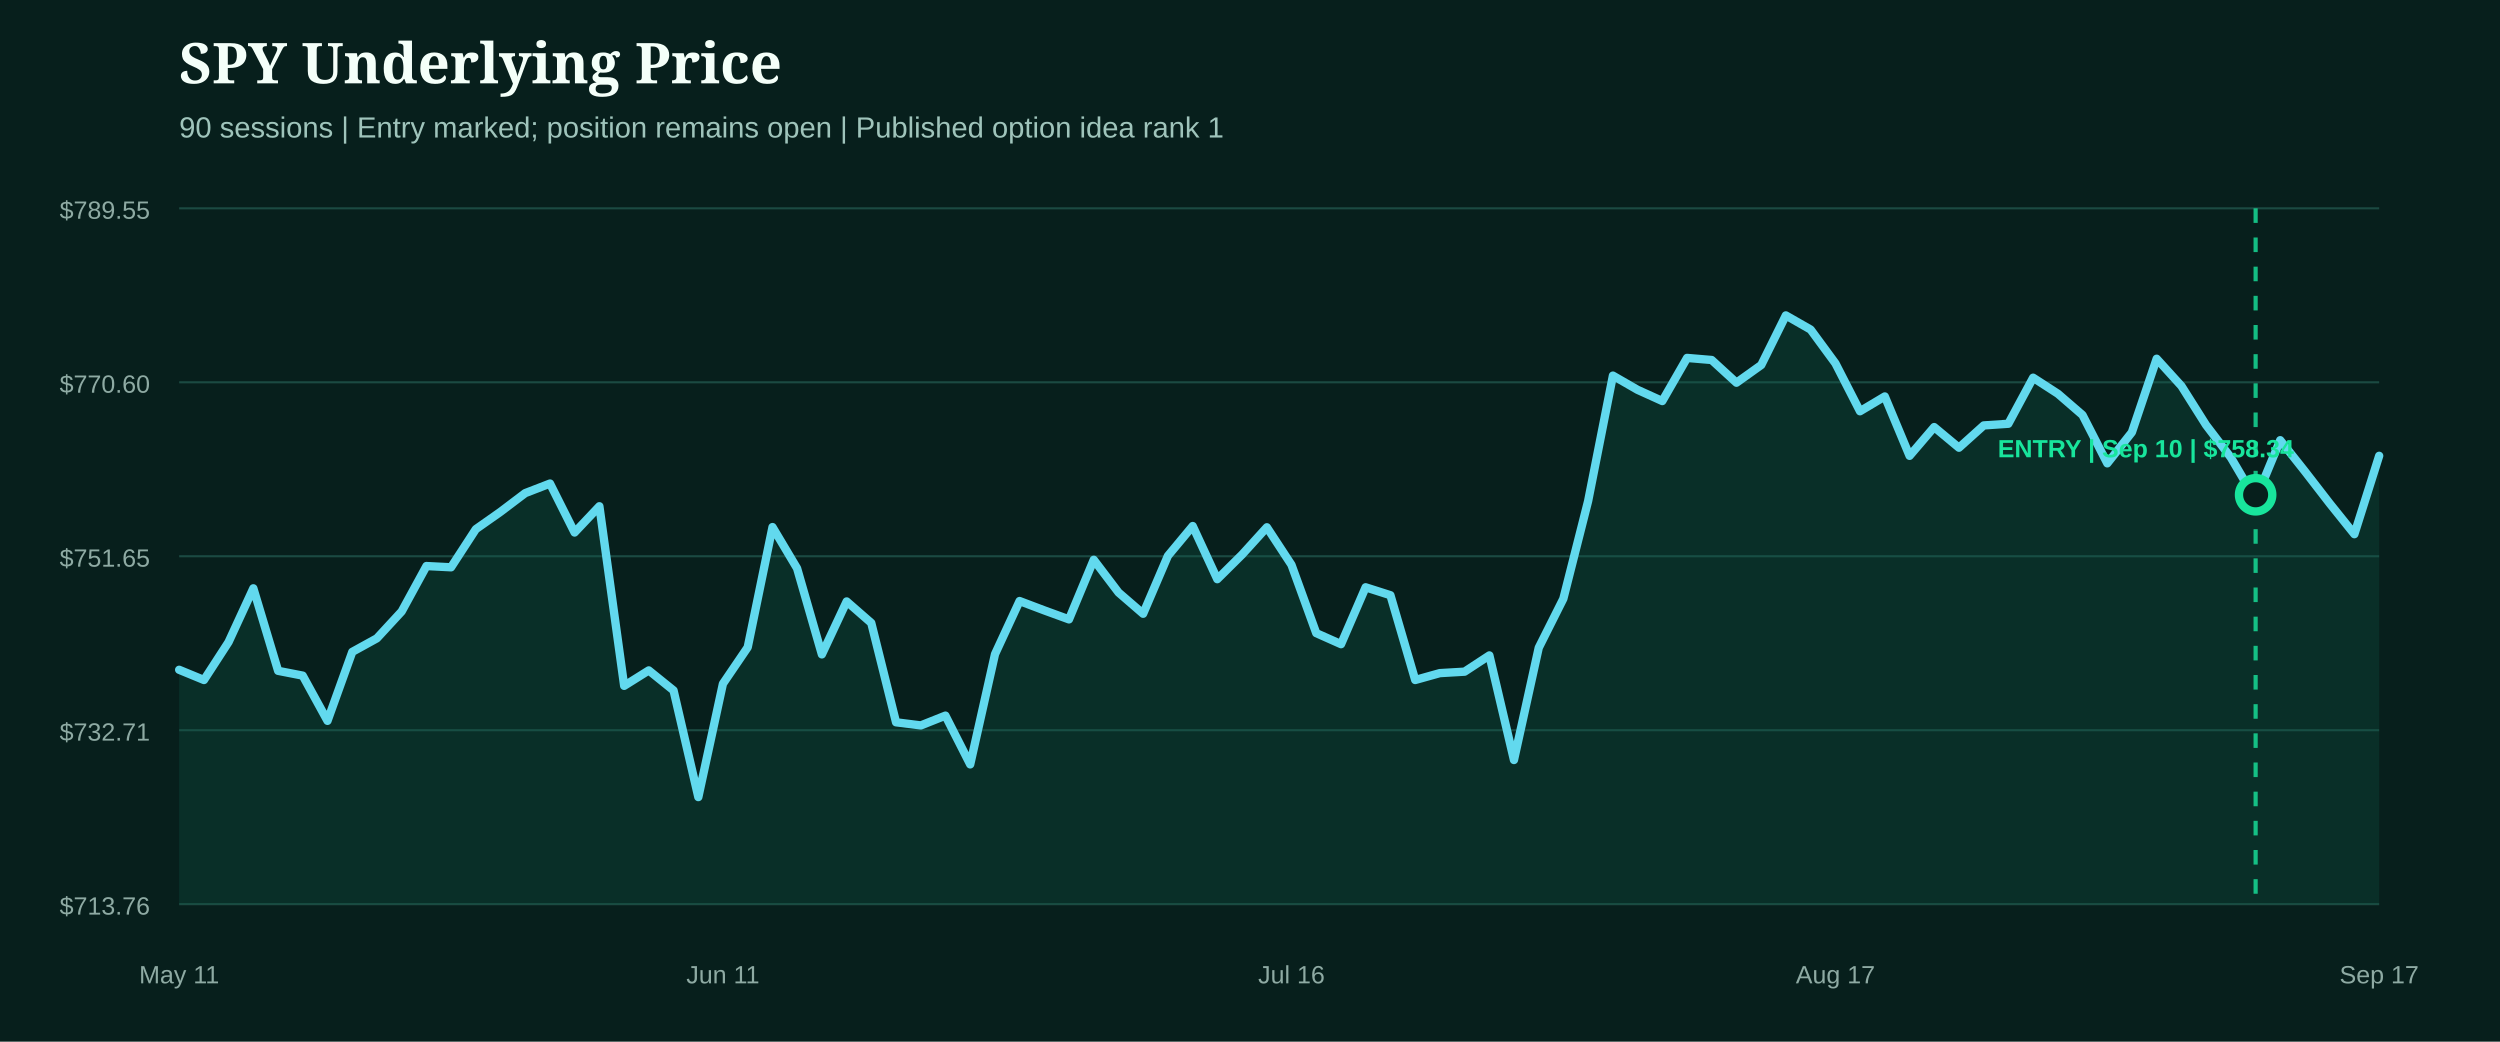
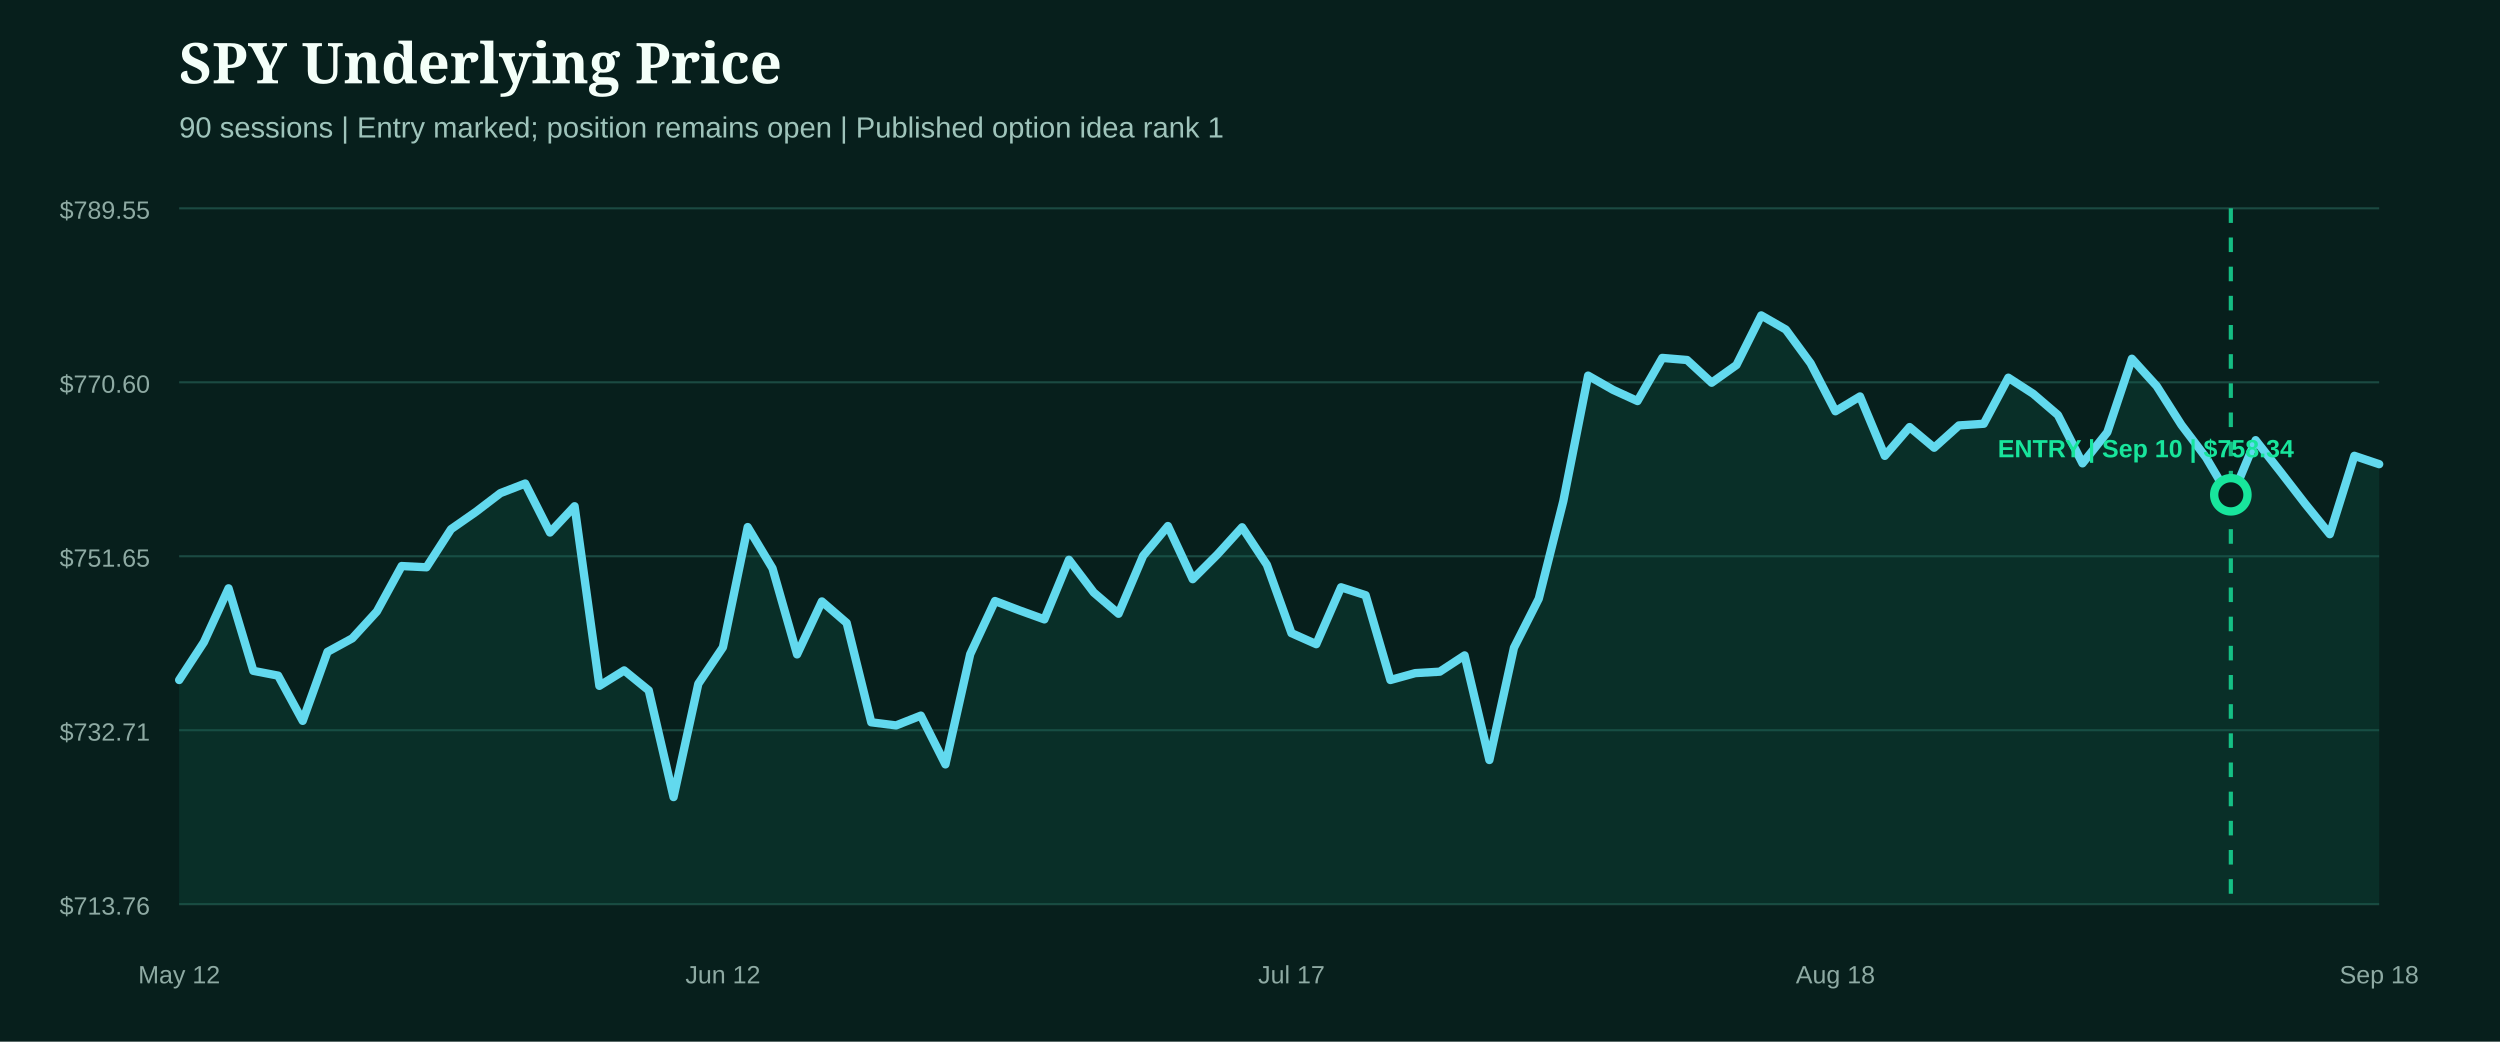
<svg xmlns="http://www.w3.org/2000/svg" width="1200" height="500" viewBox="0 0 1200 500" role="img" aria-label="SPY underlying price from entry">
  <rect width="1200" height="500" fill="#071f1c" />
  <style>.head{fill:#f4fff9;font:800 27px Georgia,serif}.sub{fill:#9fc4bb;font:14px Arial,sans-serif}.axis{fill:#8eaaa3;font:12px Arial,sans-serif}.marker{font:800 12px Arial,sans-serif}</style>
  <text x="86" y="40" class="head">SPY Underlying Price</text>
  <text x="86" y="66" class="sub">90 sessions | Entry marked; position remains open | Published option idea rank 1</text>
  <line x1="86" x2="1142" y1="100.0" y2="100.0" stroke="#1b4a42" stroke-width="1" />
  <text x="72" y="105.0" text-anchor="end" class="axis">$789.55</text>
  <line x1="86" x2="1142" y1="183.5" y2="183.5" stroke="#1b4a42" stroke-width="1" />
  <text x="72" y="188.5" text-anchor="end" class="axis">$770.60</text>
  <line x1="86" x2="1142" y1="267.0" y2="267.0" stroke="#1b4a42" stroke-width="1" />
  <text x="72" y="272.0" text-anchor="end" class="axis">$751.65</text>
  <line x1="86" x2="1142" y1="350.5" y2="350.5" stroke="#1b4a42" stroke-width="1" />
  <text x="72" y="355.5" text-anchor="end" class="axis">$732.71</text>
  <line x1="86" x2="1142" y1="434.0" y2="434.0" stroke="#1b4a42" stroke-width="1" />
  <text x="72" y="439.0" text-anchor="end" class="axis">$713.76</text>
-   <path d="M86.0,321.5 L97.9,326.4 L109.7,308.2 L121.6,282.4 L133.5,322.0 L145.3,324.3 L157.2,346.0 L169.1,312.9 L180.9,306.4 L192.8,293.5 L204.7,271.7 L216.5,272.3 L228.4,254.0 L240.2,245.7 L252.1,236.7 L264.0,232.1 L275.8,255.6 L287.7,243.0 L299.6,329.2 L311.4,321.8 L323.3,331.4 L335.2,382.6 L347.0,328.2 L358.9,310.7 L370.8,253.0 L382.6,272.8 L394.5,314.1 L406.4,288.7 L418.2,299.0 L430.1,346.7 L442.0,348.2 L453.8,343.5 L465.7,366.9 L477.6,314.0 L489.4,288.5 L501.3,293.0 L513.1,297.3 L525.0,268.7 L536.9,284.4 L548.7,294.6 L560.6,266.8 L572.5,252.5 L584.3,278.0 L596.2,266.2 L608.1,253.1 L619.9,271.1 L631.8,303.9 L643.7,309.2 L655.5,281.9 L667.4,285.7 L679.3,326.4 L691.1,323.1 L703.0,322.4 L714.9,314.6 L726.7,364.8 L738.6,310.9 L750.4,287.4 L762.3,240.5 L774.2,180.3 L786.0,187.1 L797.9,192.5 L809.8,171.8 L821.6,172.8 L833.5,183.7 L845.4,175.2 L857.2,151.4 L869.1,158.2 L881.0,174.4 L892.8,197.4 L904.7,190.3 L916.6,218.8 L928.4,205.0 L940.3,214.9 L952.2,204.2 L964.0,203.4 L975.9,181.3 L987.8,189.0 L999.6,199.2 L1011.5,222.4 L1023.3,207.5 L1035.2,172.2 L1047.1,185.3 L1058.9,204.0 L1070.8,219.6 L1082.7,239.8 L1094.5,211.3 L1106.4,226.3 L1118.3,241.7 L1130.1,256.4 L1142.0,218.8 L1142.0,434.0 L86.0,434.0 Z" fill="#0f5949" opacity="0.28" />
-   <path d="M86.0,321.5 L97.9,326.4 L109.7,308.2 L121.6,282.4 L133.5,322.0 L145.3,324.3 L157.2,346.0 L169.1,312.9 L180.9,306.4 L192.8,293.5 L204.7,271.7 L216.5,272.3 L228.4,254.0 L240.2,245.7 L252.1,236.7 L264.0,232.1 L275.8,255.6 L287.7,243.0 L299.6,329.2 L311.4,321.8 L323.3,331.4 L335.2,382.6 L347.0,328.2 L358.9,310.7 L370.8,253.0 L382.6,272.8 L394.5,314.1 L406.4,288.7 L418.2,299.0 L430.1,346.7 L442.0,348.2 L453.8,343.5 L465.7,366.9 L477.6,314.0 L489.4,288.5 L501.3,293.0 L513.1,297.3 L525.0,268.7 L536.9,284.4 L548.7,294.6 L560.6,266.8 L572.5,252.5 L584.3,278.0 L596.2,266.2 L608.1,253.1 L619.9,271.1 L631.8,303.9 L643.7,309.2 L655.5,281.9 L667.4,285.7 L679.3,326.4 L691.1,323.1 L703.0,322.4 L714.9,314.6 L726.7,364.8 L738.6,310.9 L750.4,287.4 L762.3,240.5 L774.2,180.3 L786.0,187.1 L797.9,192.5 L809.8,171.8 L821.6,172.8 L833.5,183.7 L845.4,175.2 L857.2,151.4 L869.1,158.2 L881.0,174.4 L892.8,197.4 L904.7,190.3 L916.6,218.8 L928.4,205.0 L940.3,214.9 L952.2,204.2 L964.0,203.4 L975.9,181.3 L987.8,189.0 L999.6,199.2 L1011.5,222.4 L1023.3,207.5 L1035.2,172.2 L1047.1,185.3 L1058.9,204.0 L1070.8,219.6 L1082.7,239.8 L1094.5,211.3 L1106.4,226.3 L1118.3,241.7 L1130.1,256.4 L1142.0,218.8" fill="none" stroke="#62d9ee" stroke-width="4" stroke-linecap="round" stroke-linejoin="round" />
+   <path d="M86.0,326.4 L97.9,308.2 L109.7,282.4 L121.6,322.0 L133.5,324.3 L145.3,346.0 L157.2,312.9 L169.1,306.4 L180.9,293.5 L192.8,271.7 L204.7,272.3 L216.5,254.0 L228.4,245.7 L240.2,236.7 L252.1,232.1 L264.0,255.6 L275.8,243.0 L287.7,329.2 L299.6,321.8 L311.4,331.4 L323.3,382.6 L335.2,328.2 L347.0,310.7 L358.9,253.0 L370.8,272.8 L382.6,314.1 L394.5,288.7 L406.4,299.0 L418.2,346.7 L430.1,348.2 L442.0,343.5 L453.8,366.9 L465.7,314.0 L477.6,288.5 L489.4,293.0 L501.3,297.3 L513.1,268.7 L525.0,284.4 L536.9,294.6 L548.7,266.8 L560.6,252.5 L572.5,278.0 L584.3,266.2 L596.2,253.1 L608.1,271.1 L619.9,303.9 L631.8,309.2 L643.7,281.9 L655.5,285.7 L667.4,326.4 L679.3,323.1 L691.1,322.4 L703.0,314.6 L714.9,364.8 L726.7,310.9 L738.6,287.4 L750.4,240.5 L762.3,180.3 L774.2,187.1 L786.0,192.5 L797.9,171.8 L809.8,172.8 L821.6,183.7 L833.5,175.2 L845.4,151.4 L857.2,158.2 L869.1,174.4 L881.0,197.4 L892.8,190.3 L904.7,218.8 L916.6,205.0 L928.4,214.9 L940.3,204.2 L952.2,203.4 L964.0,181.3 L975.9,189.0 L987.8,199.2 L999.6,222.4 L1011.5,207.5 L1023.3,172.2 L1035.2,185.3 L1047.1,204.0 L1058.9,219.6 L1070.8,239.8 L1082.7,211.3 L1094.5,226.3 L1106.4,241.7 L1118.3,256.4 L1130.1,218.8 L1142.0,222.8 L1142.0,434.0 L86.0,434.0 Z" fill="#0f5949" opacity="0.28" />
+   <path d="M86.0,326.4 L97.9,308.2 L109.7,282.4 L121.6,322.0 L133.5,324.3 L145.3,346.0 L157.2,312.9 L169.1,306.4 L180.9,293.5 L192.8,271.7 L204.7,272.3 L216.5,254.0 L228.4,245.7 L240.2,236.7 L252.1,232.1 L264.0,255.6 L275.8,243.0 L287.7,329.2 L299.6,321.8 L311.4,331.4 L323.3,382.6 L335.2,328.2 L347.0,310.7 L358.9,253.0 L370.8,272.8 L382.6,314.1 L394.5,288.7 L406.4,299.0 L418.2,346.7 L430.1,348.2 L442.0,343.5 L453.8,366.9 L465.7,314.0 L477.6,288.5 L489.4,293.0 L501.3,297.3 L513.1,268.7 L525.0,284.4 L536.9,294.6 L548.7,266.8 L560.6,252.5 L572.5,278.0 L584.3,266.2 L596.2,253.1 L608.1,271.1 L619.9,303.9 L631.8,309.2 L643.7,281.9 L655.5,285.7 L667.4,326.4 L679.3,323.1 L691.1,322.4 L703.0,314.6 L714.9,364.8 L726.7,310.9 L738.6,287.4 L750.4,240.5 L762.3,180.3 L774.2,187.1 L786.0,192.5 L797.9,171.8 L809.8,172.8 L821.6,183.7 L833.5,175.2 L845.4,151.4 L857.2,158.2 L869.1,174.4 L881.0,197.4 L892.8,190.3 L904.7,218.8 L916.6,205.0 L928.4,214.9 L940.3,204.2 L952.2,203.4 L964.0,181.3 L975.9,189.0 L987.8,199.2 L999.6,222.4 L1011.5,207.5 L1023.3,172.2 L1035.2,185.3 L1047.1,204.0 L1058.9,219.6 L1070.8,239.8 L1082.7,211.3 L1094.5,226.3 L1106.4,241.7 L1118.3,256.4 L1130.1,218.8 L1142.0,222.8" fill="none" stroke="#62d9ee" stroke-width="4" stroke-linecap="round" stroke-linejoin="round" />
  <g>
-     <line x1="1082.7" x2="1082.7" y1="100" y2="434" stroke="#18e59c" stroke-width="2" stroke-dasharray="7 7" opacity="0.8" />
-     <circle cx="1082.7" cy="237.5" r="8" fill="#071f1c" stroke="#18e59c" stroke-width="4" />
+     <line x1="1070.8" x2="1070.8" y1="100" y2="434" stroke="#18e59c" stroke-width="2" stroke-dasharray="7 7" opacity="0.8" />
+     <circle cx="1070.8" cy="237.5" r="8" fill="#071f1c" stroke="#18e59c" stroke-width="4" />
    <text x="1030.0" y="219.5" text-anchor="middle" class="marker" fill="#18e59c">ENTRY | Sep 10 | $758.34</text>
  </g>
-   <text x="86.0" y="472" text-anchor="middle" class="axis">May 11</text>
-   <text x="347.0" y="472" text-anchor="middle" class="axis">Jun 11</text>
-   <text x="619.9" y="472" text-anchor="middle" class="axis">Jul 16</text>
-   <text x="881.0" y="472" text-anchor="middle" class="axis">Aug 17</text>
-   <text x="1142.0" y="472" text-anchor="middle" class="axis">Sep 17</text>
+   <text x="86.0" y="472" text-anchor="middle" class="axis">May 12</text>
+   <text x="347.0" y="472" text-anchor="middle" class="axis">Jun 12</text>
+   <text x="619.9" y="472" text-anchor="middle" class="axis">Jul 17</text>
+   <text x="881.0" y="472" text-anchor="middle" class="axis">Aug 18</text>
+   <text x="1142.0" y="472" text-anchor="middle" class="axis">Sep 18</text>
</svg>
